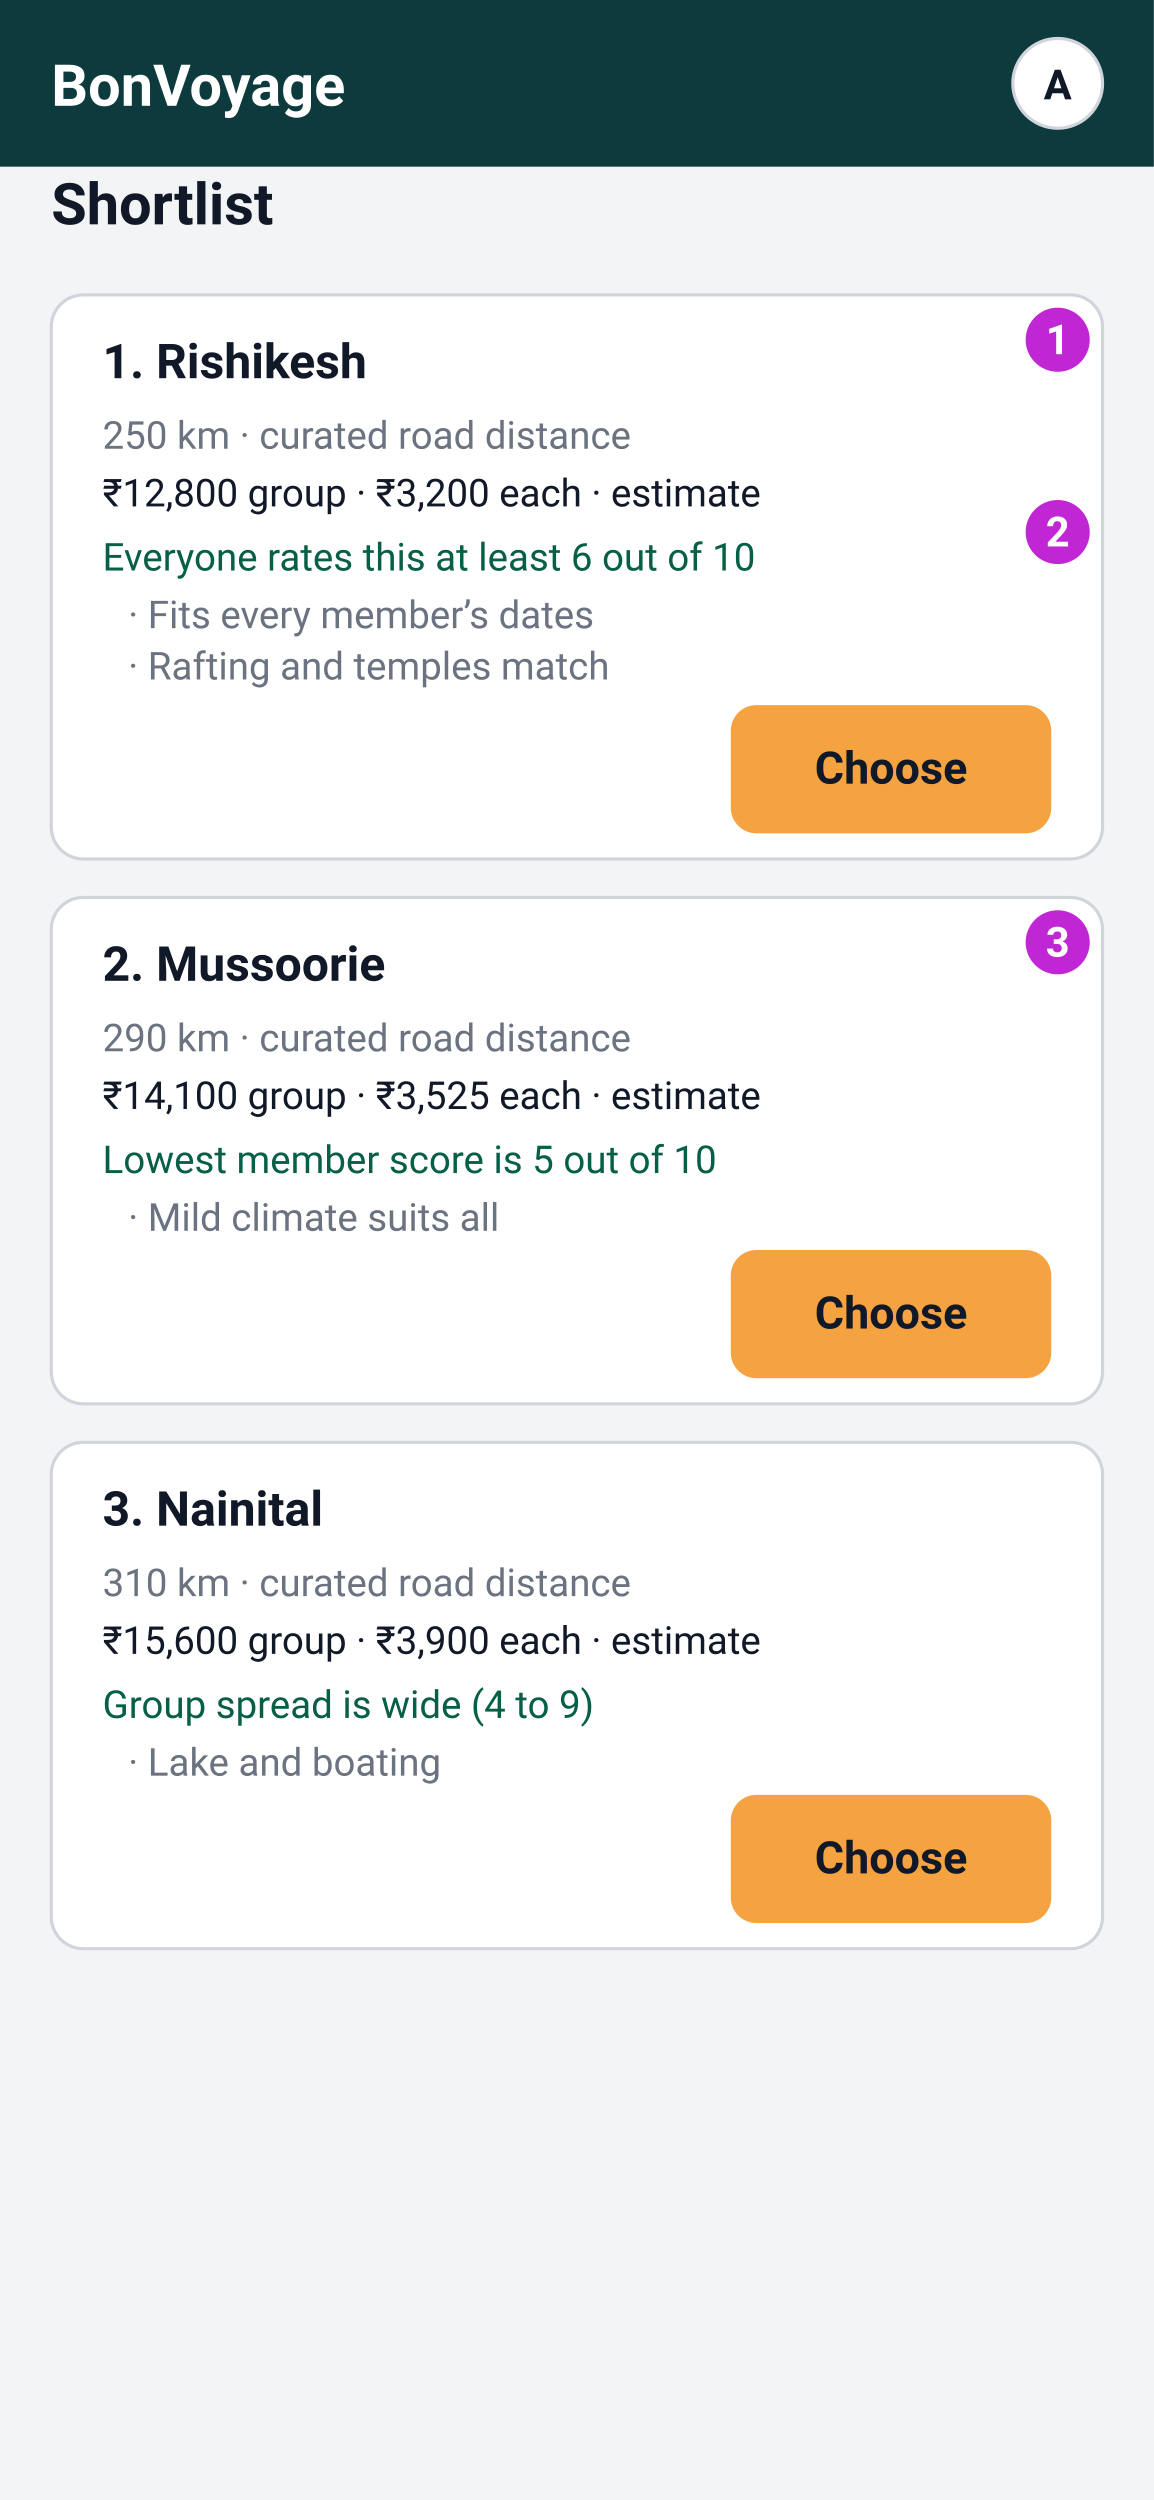
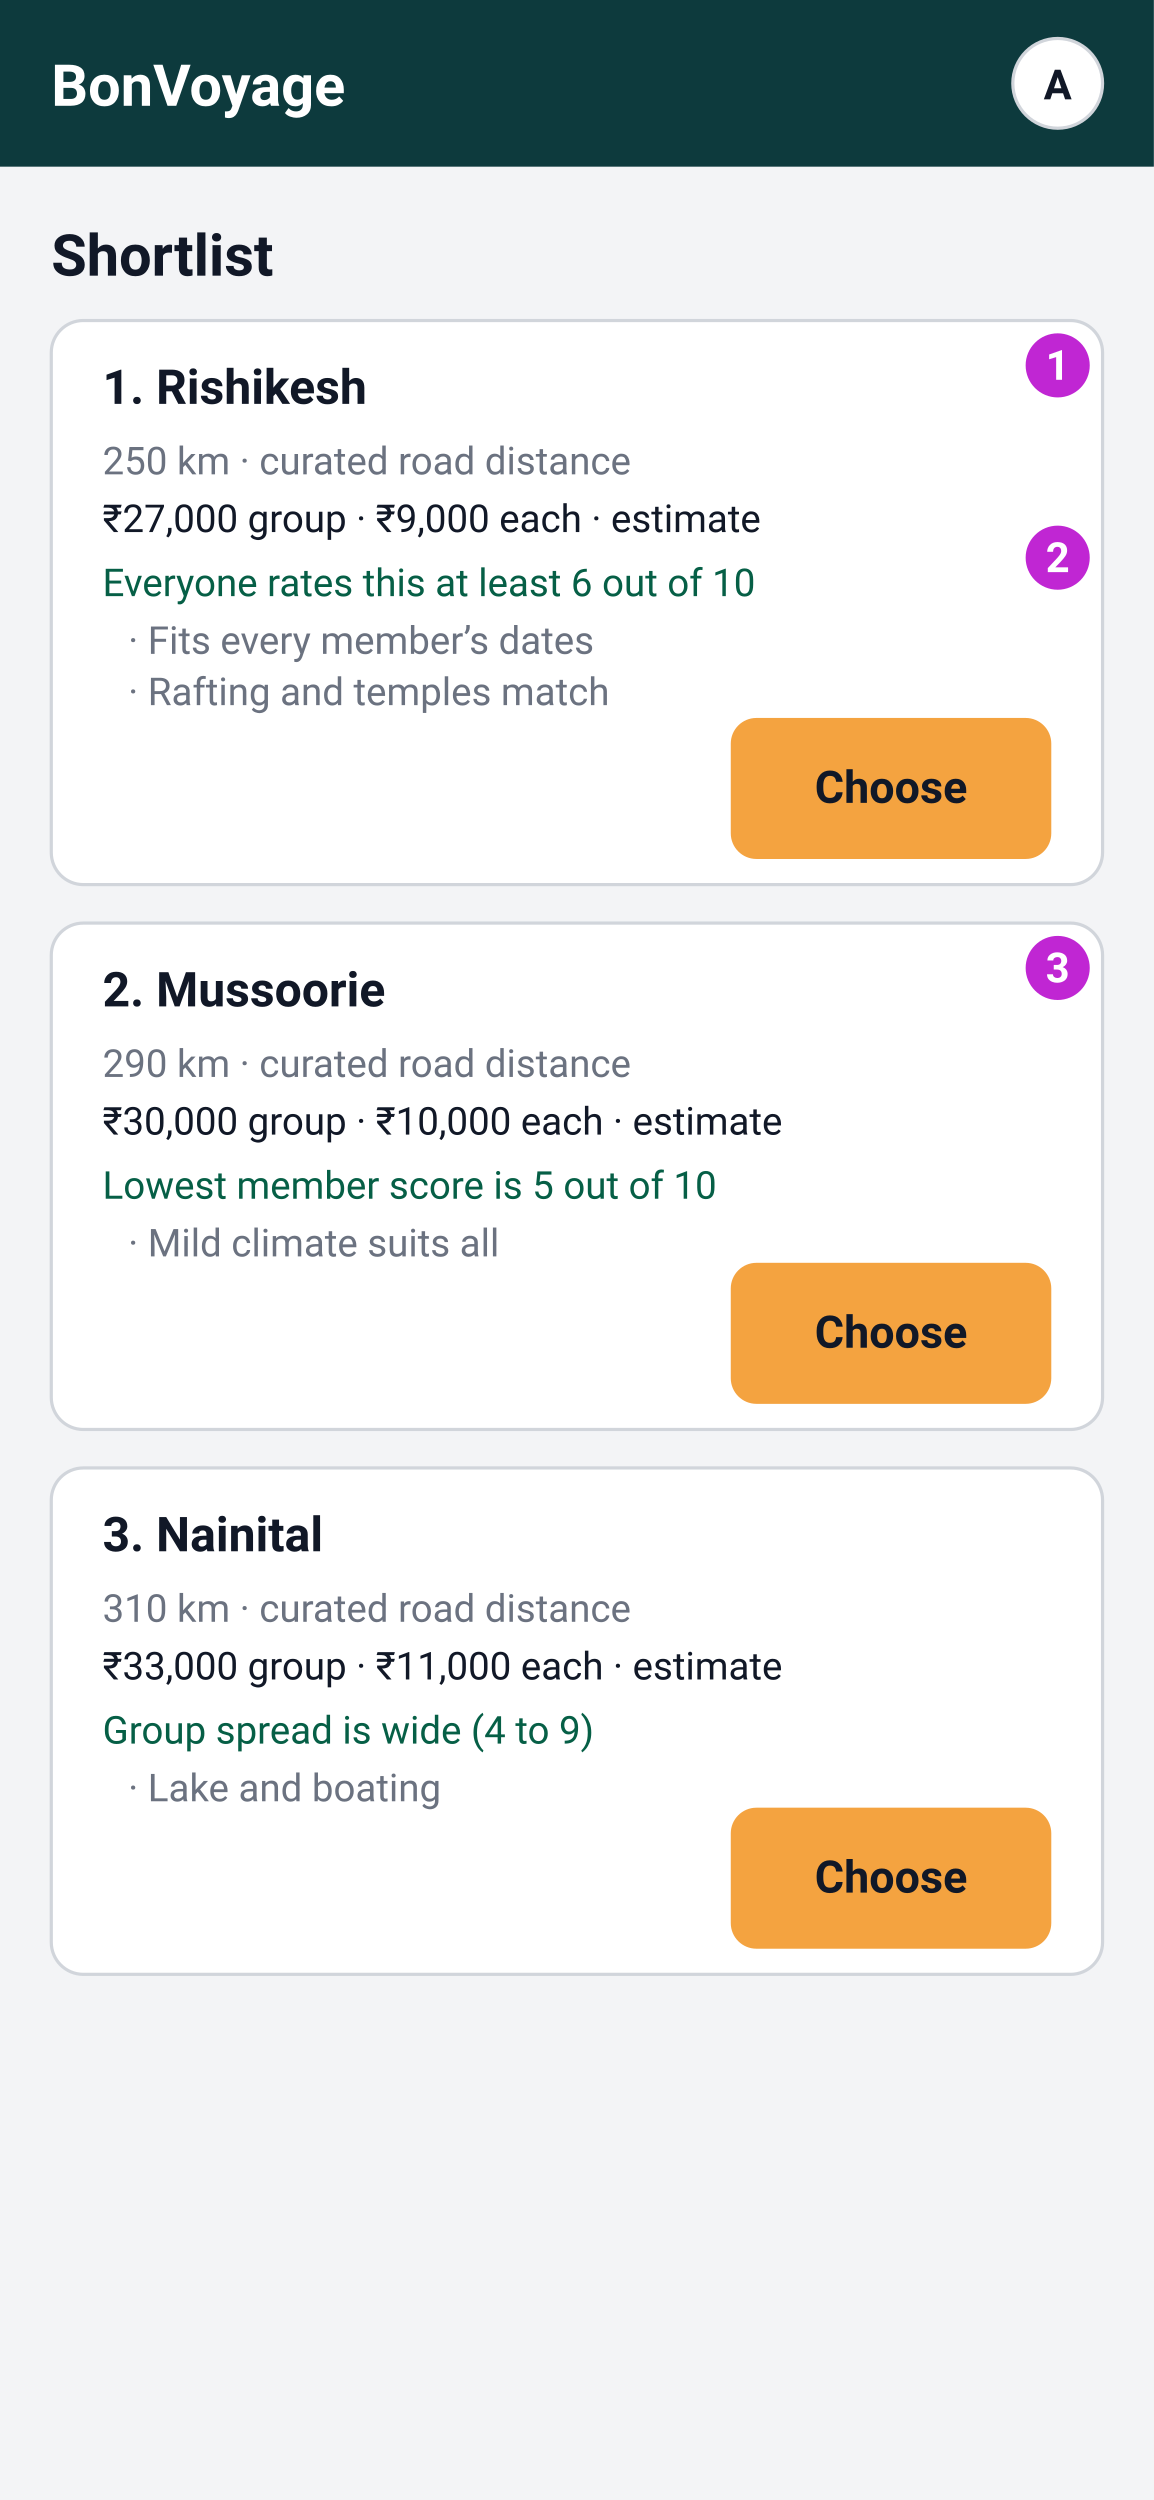
<svg xmlns="http://www.w3.org/2000/svg" width="360" height="780" viewBox="0 0 360 780">
  <rect width="360" height="780" fill="#F3F4F6" />
  <rect x="0" y="0" width="360" height="52" rx="0" fill="#0D3A3D" stroke="none" stroke-width="1" />
  <text x="16" y="33" font-family="system-ui, -apple-system, Segoe UI, Roboto, sans-serif" font-size="18" fill="#FFFFFF" font-weight="bold" text-anchor="start">BonVoyage</text>
  <circle cx="330" cy="26" r="14" fill="#FFFFFF" stroke="#D1D5DB" />
  <text x="330" y="31" font-family="system-ui, -apple-system, Segoe UI, Roboto, sans-serif" font-size="13" fill="#111827" font-weight="bold" text-anchor="middle">A</text>
-   <text x="16" y="70" font-family="system-ui, -apple-system, Segoe UI, Roboto, sans-serif" font-size="18" fill="#111827" font-weight="bold" text-anchor="start">Shortlist</text>
-   <rect x="16" y="92" width="328" height="176" rx="10" fill="#FFFFFF" stroke="#D1D5DB" stroke-width="1" />
-   <text x="32" y="118" font-family="system-ui, -apple-system, Segoe UI, Roboto, sans-serif" font-size="15" fill="#111827" font-weight="bold" text-anchor="start">1. Rishikesh</text>
-   <text x="32" y="140" font-family="system-ui, -apple-system, Segoe UI, Roboto, sans-serif" font-size="12" fill="#6B7280" font-weight="normal" text-anchor="start">250 km · curated road distance</text>
-   <text x="32" y="158" font-family="system-ui, -apple-system, Segoe UI, Roboto, sans-serif" font-size="12" fill="#111827" font-weight="normal" text-anchor="start">₹12,800 group · ₹3,200 each · estimate</text>
-   <text x="32" y="178" font-family="system-ui, -apple-system, Segoe UI, Roboto, sans-serif" font-size="12" fill="#065F46" font-weight="normal" text-anchor="start">Everyone rates this at least 6 out of 10</text>
-   <text x="40" y="196" font-family="system-ui, -apple-system, Segoe UI, Roboto, sans-serif" font-size="12" fill="#6B7280" font-weight="normal" text-anchor="start">· Fits every member’s dates</text>
-   <text x="40" y="212" font-family="system-ui, -apple-system, Segoe UI, Roboto, sans-serif" font-size="12" fill="#6B7280" font-weight="normal" text-anchor="start">· Rafting and temples match</text>
-   <rect x="228" y="220" width="100" height="40" rx="8" fill="#F4A340" stroke="none" stroke-width="1" />
-   <text x="278" y="244.5" font-family="system-ui, -apple-system, Segoe UI, Roboto, sans-serif" font-size="14" fill="#111827" font-weight="bold" text-anchor="middle">Choose</text>
-   <rect x="16" y="280" width="328" height="158" rx="10" fill="#FFFFFF" stroke="#D1D5DB" stroke-width="1" />
-   <text x="32" y="306" font-family="system-ui, -apple-system, Segoe UI, Roboto, sans-serif" font-size="15" fill="#111827" font-weight="bold" text-anchor="start">2. Mussoorie</text>
-   <text x="32" y="328" font-family="system-ui, -apple-system, Segoe UI, Roboto, sans-serif" font-size="12" fill="#6B7280" font-weight="normal" text-anchor="start">290 km · curated road distance</text>
-   <text x="32" y="346" font-family="system-ui, -apple-system, Segoe UI, Roboto, sans-serif" font-size="12" fill="#111827" font-weight="normal" text-anchor="start">₹14,100 group · ₹3,525 each · estimate</text>
-   <text x="32" y="366" font-family="system-ui, -apple-system, Segoe UI, Roboto, sans-serif" font-size="12" fill="#065F46" font-weight="normal" text-anchor="start">Lowest member score is 5 out of 10</text>
-   <text x="40" y="384" font-family="system-ui, -apple-system, Segoe UI, Roboto, sans-serif" font-size="12" fill="#6B7280" font-weight="normal" text-anchor="start">· Mild climate suits all</text>
-   <rect x="228" y="390" width="100" height="40" rx="8" fill="#F4A340" stroke="none" stroke-width="1" />
-   <text x="278" y="414.5" font-family="system-ui, -apple-system, Segoe UI, Roboto, sans-serif" font-size="14" fill="#111827" font-weight="bold" text-anchor="middle">Choose</text>
-   <rect x="16" y="450" width="328" height="158" rx="10" fill="#FFFFFF" stroke="#D1D5DB" stroke-width="1" />
-   <text x="32" y="476" font-family="system-ui, -apple-system, Segoe UI, Roboto, sans-serif" font-size="15" fill="#111827" font-weight="bold" text-anchor="start">3. Nainital</text>
-   <text x="32" y="498" font-family="system-ui, -apple-system, Segoe UI, Roboto, sans-serif" font-size="12" fill="#6B7280" font-weight="normal" text-anchor="start">310 km · curated road distance</text>
-   <text x="32" y="516" font-family="system-ui, -apple-system, Segoe UI, Roboto, sans-serif" font-size="12" fill="#111827" font-weight="normal" text-anchor="start">₹15,600 group · ₹3,900 each · estimate</text>
-   <text x="32" y="536" font-family="system-ui, -apple-system, Segoe UI, Roboto, sans-serif" font-size="12" fill="#065F46" font-weight="normal" text-anchor="start">Group spread is wide (4 to 9)</text>
-   <text x="40" y="554" font-family="system-ui, -apple-system, Segoe UI, Roboto, sans-serif" font-size="12" fill="#6B7280" font-weight="normal" text-anchor="start">· Lake and boating</text>
-   <rect x="228" y="560" width="100" height="40" rx="8" fill="#F4A340" stroke="none" stroke-width="1" />
-   <text x="278" y="584.5" font-family="system-ui, -apple-system, Segoe UI, Roboto, sans-serif" font-size="14" fill="#111827" font-weight="bold" text-anchor="middle">Choose</text>
-   <circle cx="330" cy="106" r="10" fill="#C026D3" />
-   <text x="330" y="110.5" font-family="system-ui, -apple-system, Segoe UI, Roboto, sans-serif" font-size="13" fill="#FFFFFF" font-weight="bold" text-anchor="middle">1</text>
-   <circle cx="330" cy="166" r="10" fill="#C026D3" />
-   <text x="330" y="170.5" font-family="system-ui, -apple-system, Segoe UI, Roboto, sans-serif" font-size="13" fill="#FFFFFF" font-weight="bold" text-anchor="middle">2</text>
-   <circle cx="330" cy="294" r="10" fill="#C026D3" />
-   <text x="330" y="298.5" font-family="system-ui, -apple-system, Segoe UI, Roboto, sans-serif" font-size="13" fill="#FFFFFF" font-weight="bold" text-anchor="middle">3</text>
+   <text x="16" y="86" font-family="system-ui, -apple-system, Segoe UI, Roboto, sans-serif" font-size="18" fill="#111827" font-weight="bold" text-anchor="start">Shortlist</text>
+   <rect x="16" y="100" width="328" height="176" rx="10" fill="#FFFFFF" stroke="#D1D5DB" stroke-width="1" />
+   <text x="32" y="126" font-family="system-ui, -apple-system, Segoe UI, Roboto, sans-serif" font-size="15" fill="#111827" font-weight="bold" text-anchor="start">1. Rishikesh</text>
+   <text x="32" y="148" font-family="system-ui, -apple-system, Segoe UI, Roboto, sans-serif" font-size="12" fill="#6B7280" font-weight="normal" text-anchor="start">250 km · curated road distance</text>
+   <text x="32" y="166" font-family="system-ui, -apple-system, Segoe UI, Roboto, sans-serif" font-size="12" fill="#111827" font-weight="normal" text-anchor="start">₹27,000 group · ₹9,000 each · estimate</text>
+   <text x="32" y="186" font-family="system-ui, -apple-system, Segoe UI, Roboto, sans-serif" font-size="12" fill="#065F46" font-weight="normal" text-anchor="start">Everyone rates this at least 6 out of 10</text>
+   <text x="40" y="204" font-family="system-ui, -apple-system, Segoe UI, Roboto, sans-serif" font-size="12" fill="#6B7280" font-weight="normal" text-anchor="start">· Fits every member’s dates</text>
+   <text x="40" y="220" font-family="system-ui, -apple-system, Segoe UI, Roboto, sans-serif" font-size="12" fill="#6B7280" font-weight="normal" text-anchor="start">· Rafting and temples match</text>
+   <rect x="228" y="224" width="100" height="44" rx="8" fill="#F4A340" stroke="none" stroke-width="1" />
+   <text x="278" y="250.5" font-family="system-ui, -apple-system, Segoe UI, Roboto, sans-serif" font-size="14" fill="#111827" font-weight="bold" text-anchor="middle">Choose</text>
+   <rect x="16" y="288" width="328" height="158" rx="10" fill="#FFFFFF" stroke="#D1D5DB" stroke-width="1" />
+   <text x="32" y="314" font-family="system-ui, -apple-system, Segoe UI, Roboto, sans-serif" font-size="15" fill="#111827" font-weight="bold" text-anchor="start">2. Mussoorie</text>
+   <text x="32" y="336" font-family="system-ui, -apple-system, Segoe UI, Roboto, sans-serif" font-size="12" fill="#6B7280" font-weight="normal" text-anchor="start">290 km · curated road distance</text>
+   <text x="32" y="354" font-family="system-ui, -apple-system, Segoe UI, Roboto, sans-serif" font-size="12" fill="#111827" font-weight="normal" text-anchor="start">₹30,000 group · ₹10,000 each · estimate</text>
+   <text x="32" y="374" font-family="system-ui, -apple-system, Segoe UI, Roboto, sans-serif" font-size="12" fill="#065F46" font-weight="normal" text-anchor="start">Lowest member score is 5 out of 10</text>
+   <text x="40" y="392" font-family="system-ui, -apple-system, Segoe UI, Roboto, sans-serif" font-size="12" fill="#6B7280" font-weight="normal" text-anchor="start">· Mild climate suits all</text>
+   <rect x="228" y="394" width="100" height="44" rx="8" fill="#F4A340" stroke="none" stroke-width="1" />
+   <text x="278" y="420.5" font-family="system-ui, -apple-system, Segoe UI, Roboto, sans-serif" font-size="14" fill="#111827" font-weight="bold" text-anchor="middle">Choose</text>
+   <rect x="16" y="458" width="328" height="158" rx="10" fill="#FFFFFF" stroke="#D1D5DB" stroke-width="1" />
+   <text x="32" y="484" font-family="system-ui, -apple-system, Segoe UI, Roboto, sans-serif" font-size="15" fill="#111827" font-weight="bold" text-anchor="start">3. Nainital</text>
+   <text x="32" y="506" font-family="system-ui, -apple-system, Segoe UI, Roboto, sans-serif" font-size="12" fill="#6B7280" font-weight="normal" text-anchor="start">310 km · curated road distance</text>
+   <text x="32" y="524" font-family="system-ui, -apple-system, Segoe UI, Roboto, sans-serif" font-size="12" fill="#111827" font-weight="normal" text-anchor="start">₹33,000 group · ₹11,000 each · estimate</text>
+   <text x="32" y="544" font-family="system-ui, -apple-system, Segoe UI, Roboto, sans-serif" font-size="12" fill="#065F46" font-weight="normal" text-anchor="start">Group spread is wide (4 to 9)</text>
+   <text x="40" y="562" font-family="system-ui, -apple-system, Segoe UI, Roboto, sans-serif" font-size="12" fill="#6B7280" font-weight="normal" text-anchor="start">· Lake and boating</text>
+   <rect x="228" y="564" width="100" height="44" rx="8" fill="#F4A340" stroke="none" stroke-width="1" />
+   <text x="278" y="590.5" font-family="system-ui, -apple-system, Segoe UI, Roboto, sans-serif" font-size="14" fill="#111827" font-weight="bold" text-anchor="middle">Choose</text>
+   <circle cx="330" cy="114" r="10" fill="#C026D3" />
+   <text x="330" y="118.5" font-family="system-ui, -apple-system, Segoe UI, Roboto, sans-serif" font-size="13" fill="#FFFFFF" font-weight="bold" text-anchor="middle">1</text>
+   <circle cx="330" cy="174" r="10" fill="#C026D3" />
+   <text x="330" y="178.5" font-family="system-ui, -apple-system, Segoe UI, Roboto, sans-serif" font-size="13" fill="#FFFFFF" font-weight="bold" text-anchor="middle">2</text>
+   <circle cx="330" cy="302" r="10" fill="#C026D3" />
+   <text x="330" y="306.5" font-family="system-ui, -apple-system, Segoe UI, Roboto, sans-serif" font-size="13" fill="#FFFFFF" font-weight="bold" text-anchor="middle">3</text>
</svg>
